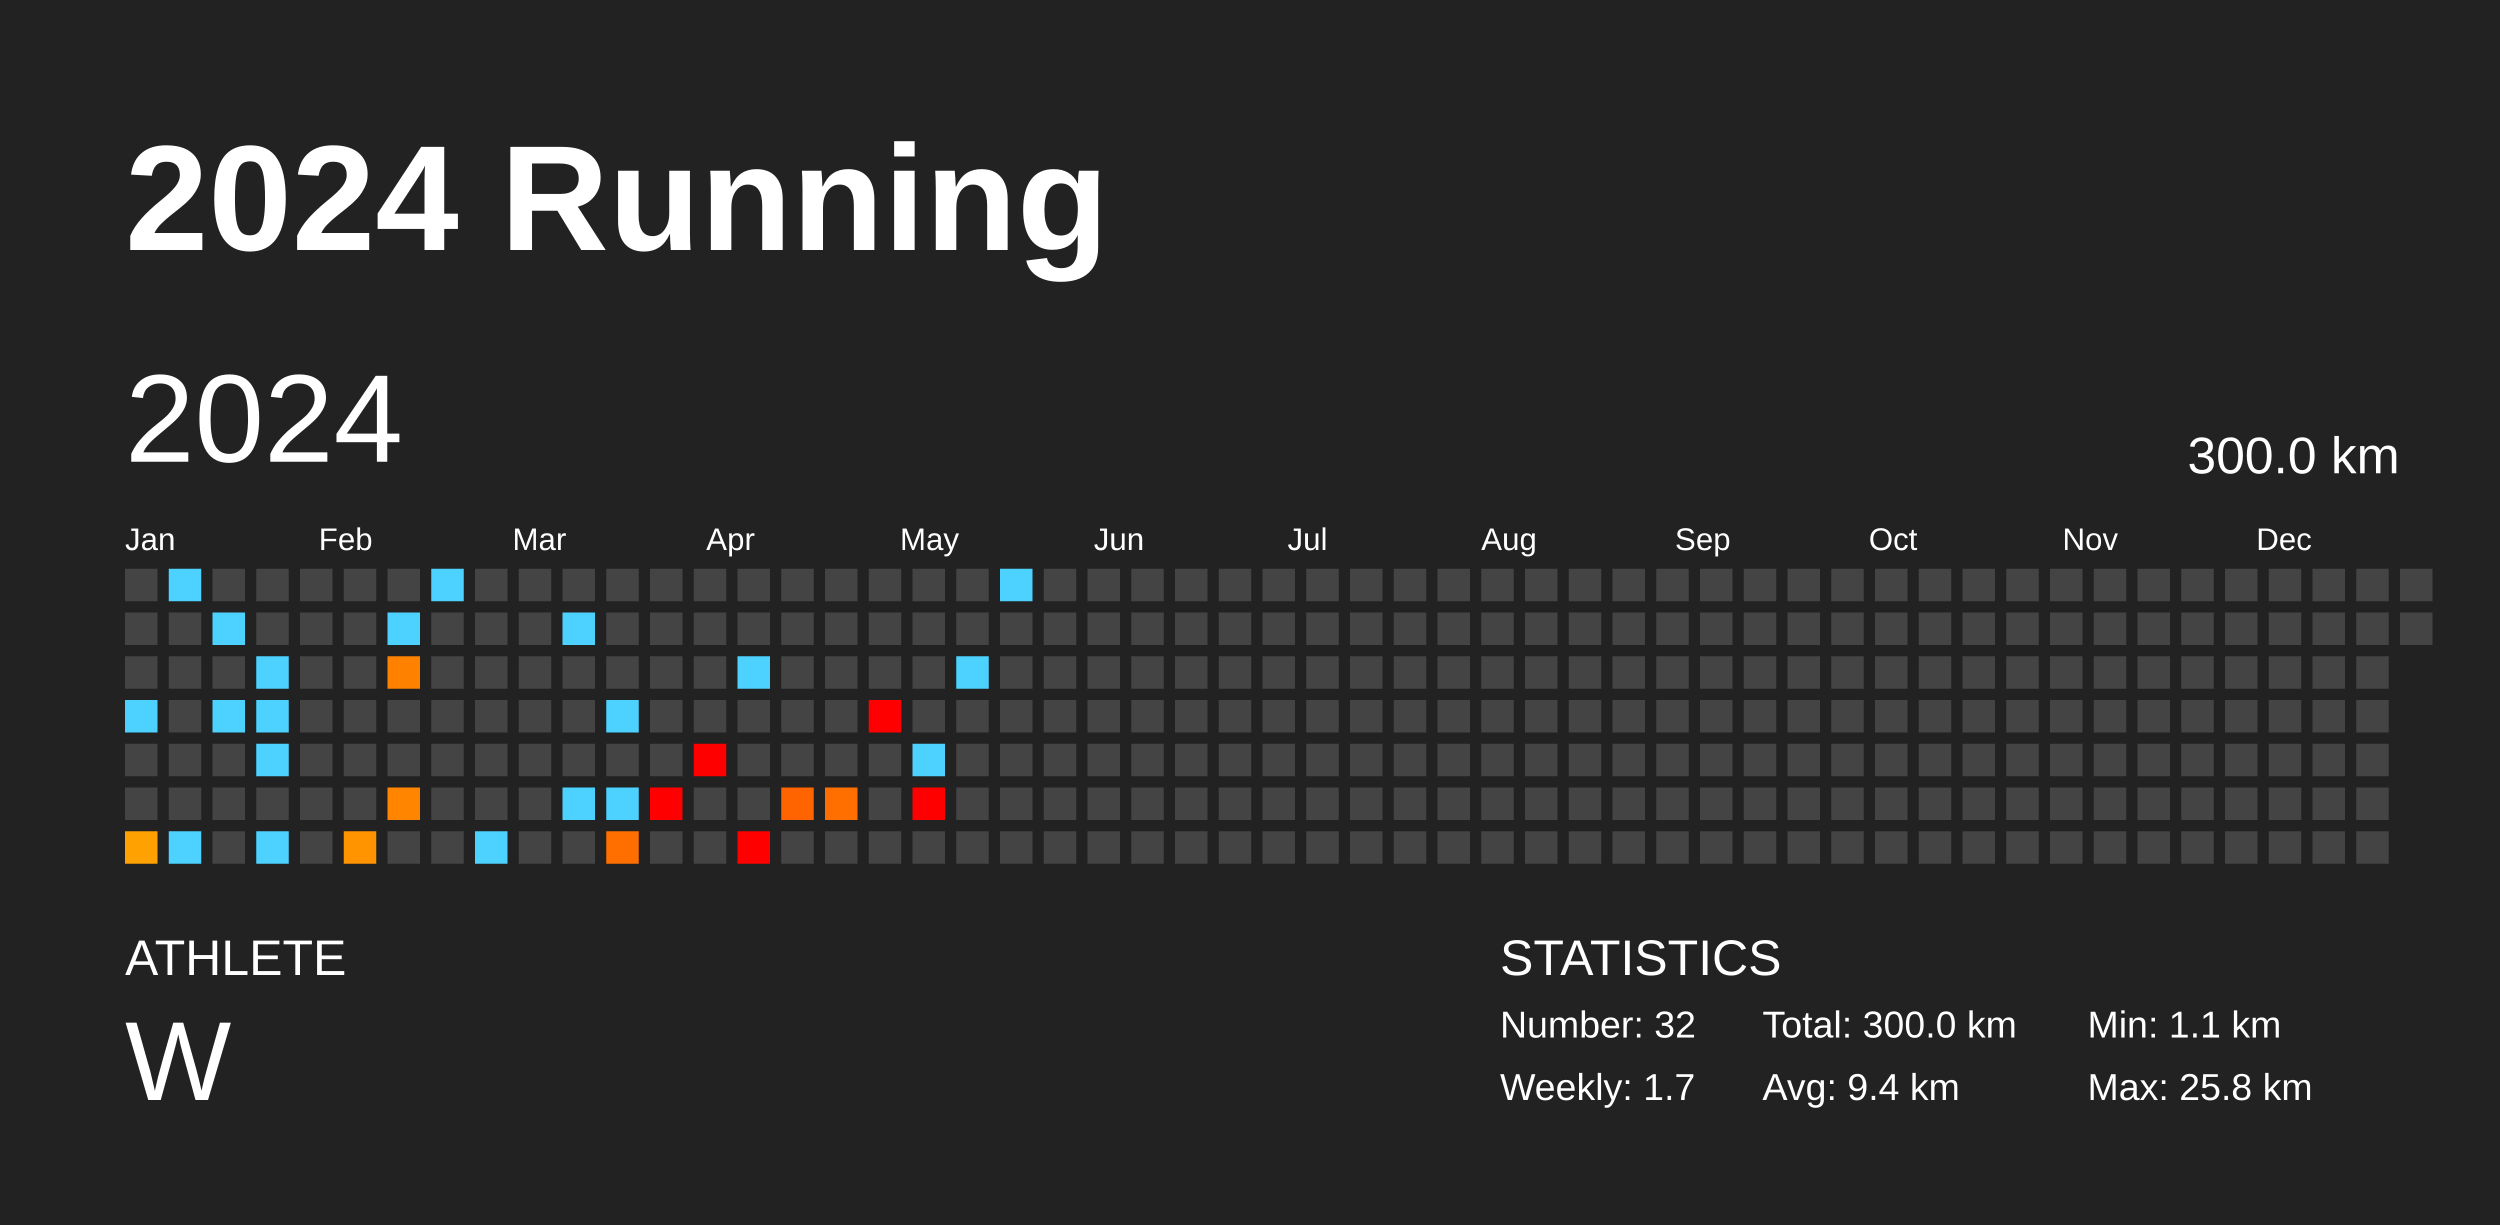
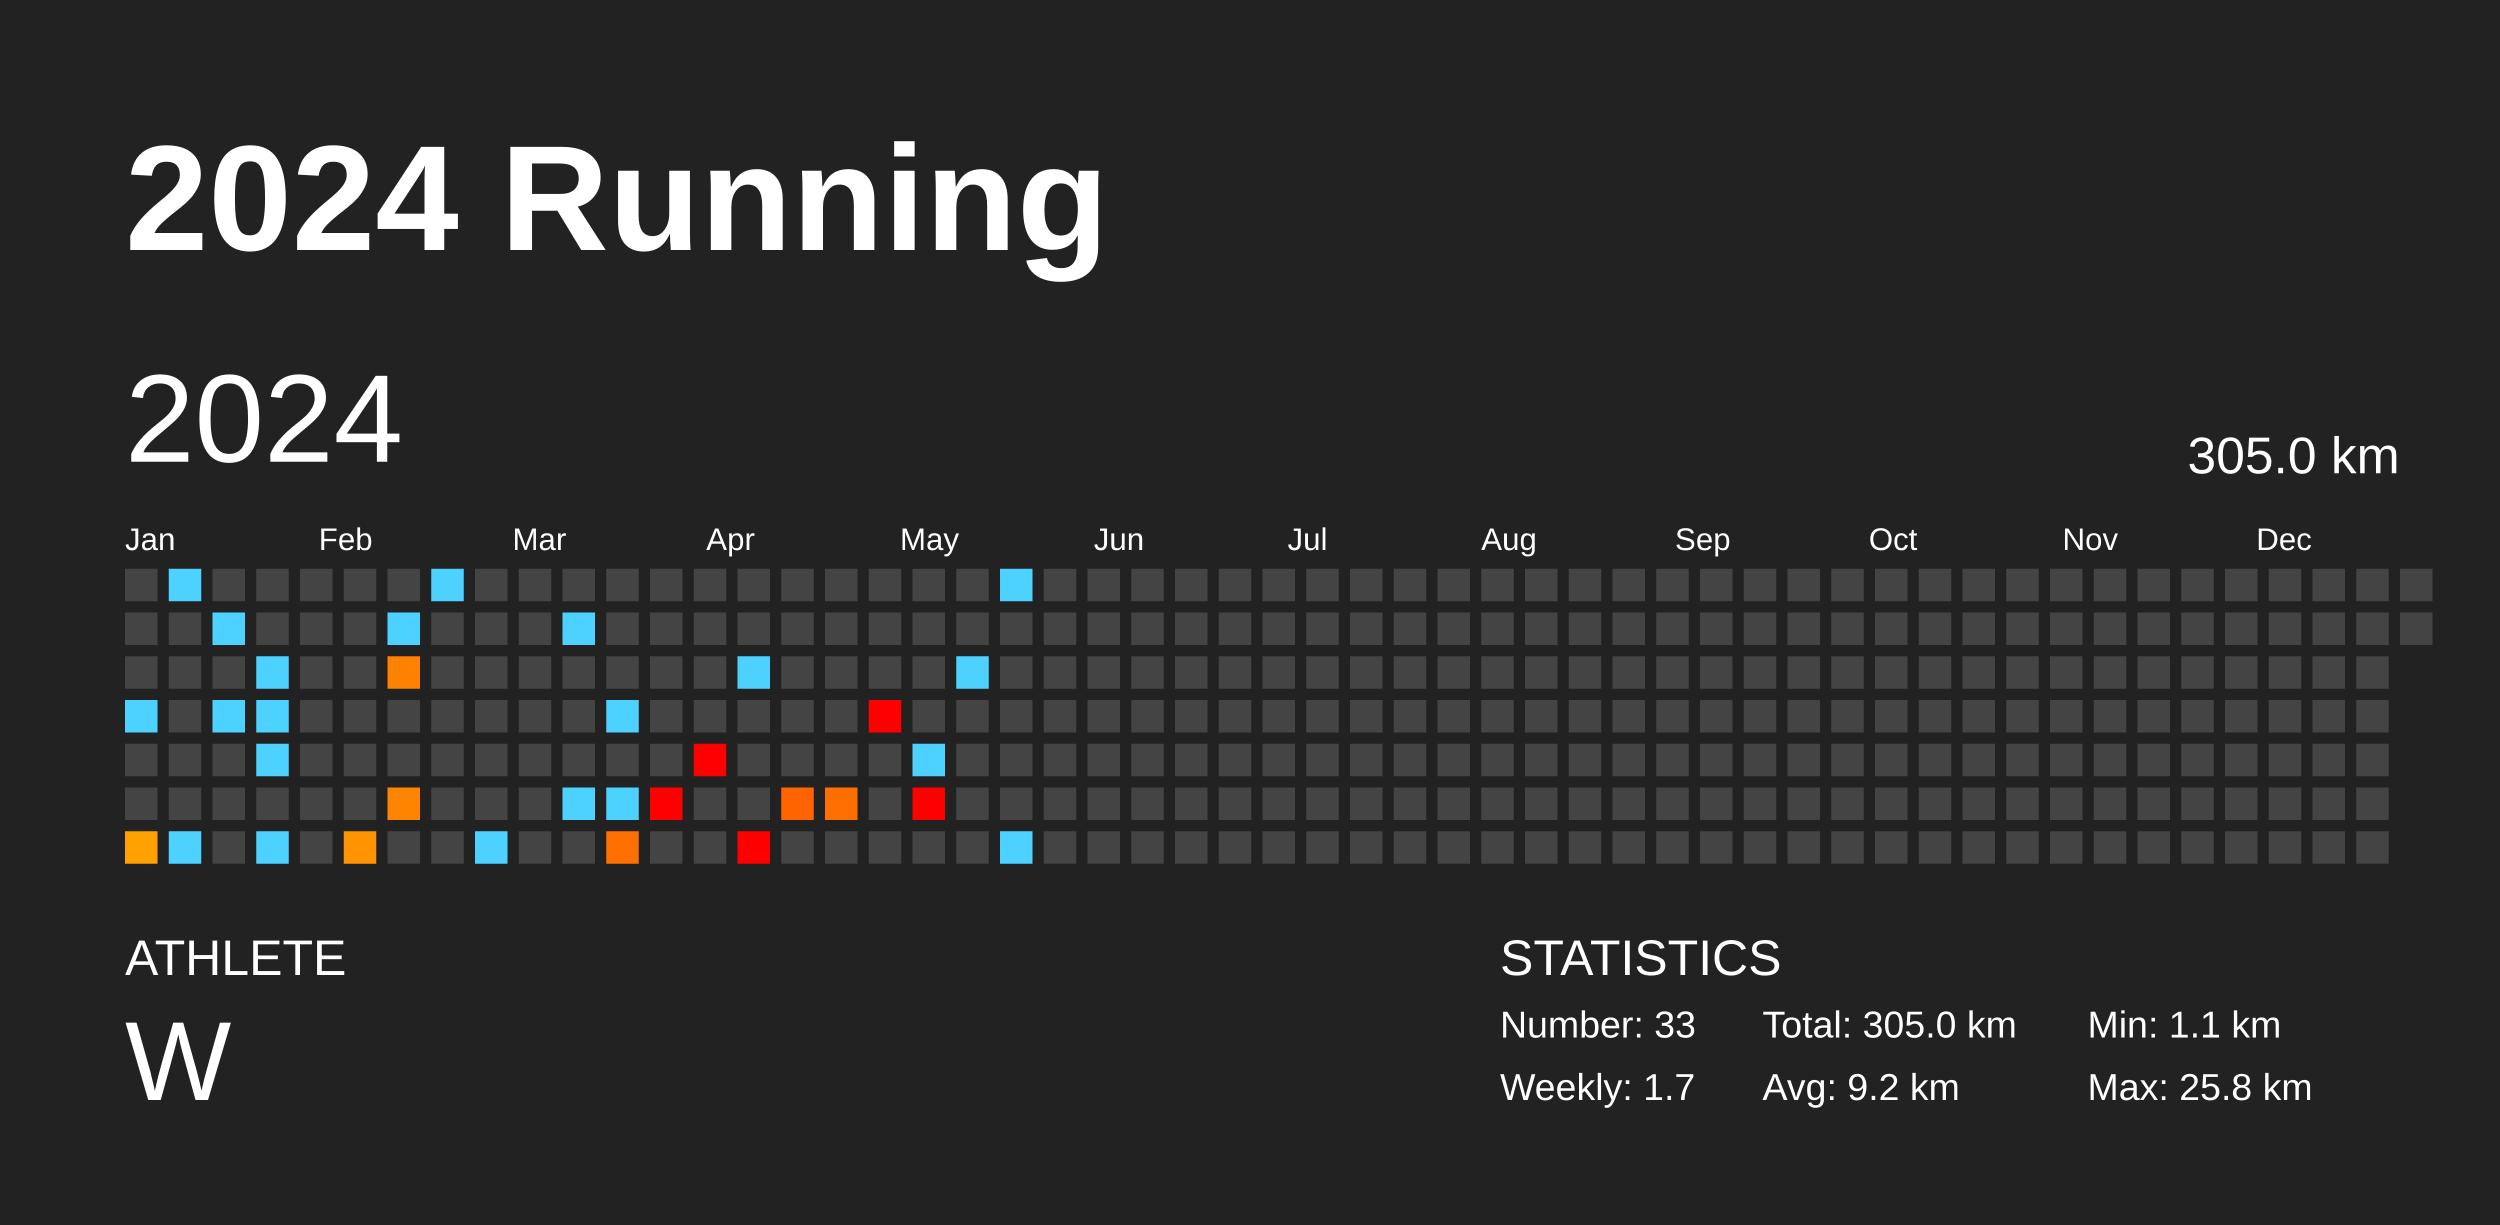
<svg xmlns="http://www.w3.org/2000/svg" baseProfile="full" height="98mm" version="1.1" viewBox="0,0,200,98" width="200mm">
  <defs />
  <rect fill="#222222" height="98" width="200" x="0" y="0" />
  <text fill="#FFFFFF" style="font-size:12px; font-family:Arial; font-weight:bold;" x="10" y="20">2024 Running</text>
  <text fill="#FFFFFF" style="font-size:4px; font-family:Arial" x="10" y="78">ATHLETE</text>
  <text fill="#FFFFFF" style="font-size:9px; font-family:Arial" x="10" y="88">W</text>
  <text fill="#FFFFFF" style="font-size:4px; font-family:Arial" x="120" y="78">STATISTICS</text>
-   <text fill="#FFFFFF" style="font-size:3px; font-family:Arial" x="120" y="83">Number: 32</text>
+   <text fill="#FFFFFF" style="font-size:3px; font-family:Arial" x="120" y="83">Number: 33</text>
  <text fill="#FFFFFF" style="font-size:3px; font-family:Arial" x="120" y="88">Weekly: 1.7</text>
-   <text fill="#FFFFFF" style="font-size:3px; font-family:Arial" x="141" y="83">Total: 300.0 km</text>
-   <text fill="#FFFFFF" style="font-size:3px; font-family:Arial" x="141" y="88">Avg: 9.4 km</text>
+   <text fill="#FFFFFF" style="font-size:3px; font-family:Arial" x="141" y="83">Total: 305.0 km</text>
+   <text fill="#FFFFFF" style="font-size:3px; font-family:Arial" x="141" y="88">Avg: 9.2 km</text>
  <text fill="#FFFFFF" style="font-size:3px; font-family:Arial" x="167" y="83">Min: 1.1 km</text>
  <text fill="#FFFFFF" style="font-size:3px; font-family:Arial" x="167" y="88">Max: 25.8 km</text>
  <text dominant-baseline="hanging" fill="#FFFFFF" style="font-size:10.0px; font-family:Arial;" x="10" y="30">2024</text>
-   <text dominant-baseline="hanging" fill="#FFFFFF" style="font-size:4.125px; font-family:Arial;" x="175" y="35">300.0 km</text>
+   <text dominant-baseline="hanging" fill="#FFFFFF" style="font-size:4.125px; font-family:Arial;" x="175" y="35">305.0 km</text>
  <text fill="#FFFFFF" style="font-size:2.5px; font-family:Arial" x="10.0" y="44">Jan</text>
  <text fill="#FFFFFF" style="font-size:2.5px; font-family:Arial" x="25.5" y="44">Feb</text>
  <text fill="#FFFFFF" style="font-size:2.5px; font-family:Arial" x="41.0" y="44">Mar</text>
  <text fill="#FFFFFF" style="font-size:2.5px; font-family:Arial" x="56.5" y="44">Apr</text>
  <text fill="#FFFFFF" style="font-size:2.5px; font-family:Arial" x="72.0" y="44">May</text>
  <text fill="#FFFFFF" style="font-size:2.5px; font-family:Arial" x="87.5" y="44">Jun</text>
  <text fill="#FFFFFF" style="font-size:2.5px; font-family:Arial" x="103.0" y="44">Jul</text>
  <text fill="#FFFFFF" style="font-size:2.5px; font-family:Arial" x="118.5" y="44">Aug</text>
  <text fill="#FFFFFF" style="font-size:2.5px; font-family:Arial" x="134.0" y="44">Sep</text>
  <text fill="#FFFFFF" style="font-size:2.5px; font-family:Arial" x="149.5" y="44">Oct</text>
  <text fill="#FFFFFF" style="font-size:2.5px; font-family:Arial" x="165.0" y="44">Nov</text>
  <text fill="#FFFFFF" style="font-size:2.5px; font-family:Arial" x="180.5" y="44">Dec</text>
  <rect fill="#444444" height="2.6" width="2.6" x="10.0" y="45.5" />
  <rect fill="#444444" height="2.6" width="2.6" x="10.0" y="49.0" />
  <rect fill="#444444" height="2.6" width="2.6" x="10.0" y="52.5" />
  <rect fill="#4dd2ff" height="2.6" width="2.6" x="10.0" y="56.0" />
  <rect fill="#444444" height="2.6" width="2.6" x="10.0" y="59.5" />
  <rect fill="#444444" height="2.6" width="2.6" x="10.0" y="63.0" />
  <rect fill="#ffa100" height="2.6" width="2.6" x="10.0" y="66.5" />
  <rect fill="#4dd2ff" height="2.6" width="2.6" x="13.5" y="45.5" />
  <rect fill="#444444" height="2.6" width="2.6" x="13.5" y="49.0" />
  <rect fill="#444444" height="2.6" width="2.6" x="13.5" y="52.5" />
  <rect fill="#444444" height="2.6" width="2.6" x="13.5" y="56.0" />
  <rect fill="#444444" height="2.6" width="2.6" x="13.5" y="59.5" />
  <rect fill="#444444" height="2.6" width="2.6" x="13.5" y="63.0" />
  <rect fill="#4dd2ff" height="2.6" width="2.6" x="13.5" y="66.5" />
  <rect fill="#444444" height="2.6" width="2.6" x="17.0" y="45.5" />
  <rect fill="#4dd2ff" height="2.6" width="2.6" x="17.0" y="49.0" />
  <rect fill="#444444" height="2.6" width="2.6" x="17.0" y="52.5" />
  <rect fill="#4dd2ff" height="2.6" width="2.6" x="17.0" y="56.0" />
  <rect fill="#444444" height="2.6" width="2.6" x="17.0" y="59.5" />
  <rect fill="#444444" height="2.6" width="2.6" x="17.0" y="63.0" />
  <rect fill="#444444" height="2.6" width="2.6" x="17.0" y="66.5" />
  <rect fill="#444444" height="2.6" width="2.6" x="20.5" y="45.5" />
  <rect fill="#444444" height="2.6" width="2.6" x="20.5" y="49.0" />
  <rect fill="#4dd2ff" height="2.6" width="2.6" x="20.5" y="52.5" />
  <rect fill="#4dd2ff" height="2.6" width="2.6" x="20.5" y="56.0" />
  <rect fill="#4dd2ff" height="2.6" width="2.6" x="20.5" y="59.5" />
  <rect fill="#444444" height="2.6" width="2.6" x="20.5" y="63.0" />
  <rect fill="#4dd2ff" height="2.6" width="2.6" x="20.5" y="66.5" />
  <rect fill="#444444" height="2.6" width="2.6" x="24.0" y="45.5" />
  <rect fill="#444444" height="2.6" width="2.6" x="24.0" y="49.0" />
  <rect fill="#444444" height="2.6" width="2.6" x="24.0" y="52.5" />
  <rect fill="#444444" height="2.6" width="2.6" x="24.0" y="56.0" />
  <rect fill="#444444" height="2.6" width="2.6" x="24.0" y="59.5" />
  <rect fill="#444444" height="2.6" width="2.6" x="24.0" y="63.0" />
  <rect fill="#444444" height="2.6" width="2.6" x="24.0" y="66.5" />
  <rect fill="#444444" height="2.6" width="2.6" x="27.5" y="45.5" />
  <rect fill="#444444" height="2.6" width="2.6" x="27.5" y="49.0" />
  <rect fill="#444444" height="2.6" width="2.6" x="27.5" y="52.5" />
  <rect fill="#444444" height="2.6" width="2.6" x="27.5" y="56.0" />
  <rect fill="#444444" height="2.6" width="2.6" x="27.5" y="59.5" />
  <rect fill="#444444" height="2.6" width="2.6" x="27.5" y="63.0" />
  <rect fill="#ff9300" height="2.6" width="2.6" x="27.5" y="66.5" />
  <rect fill="#444444" height="2.6" width="2.6" x="31.0" y="45.5" />
  <rect fill="#4dd2ff" height="2.6" width="2.6" x="31.0" y="49.0" />
  <rect fill="#ff8100" height="2.6" width="2.6" x="31.0" y="52.5" />
  <rect fill="#444444" height="2.6" width="2.6" x="31.0" y="56.0" />
  <rect fill="#444444" height="2.6" width="2.6" x="31.0" y="59.5" />
  <rect fill="#ff8400" height="2.6" width="2.6" x="31.0" y="63.0" />
  <rect fill="#444444" height="2.6" width="2.6" x="31.0" y="66.5" />
  <rect fill="#4dd2ff" height="2.6" width="2.6" x="34.5" y="45.5" />
  <rect fill="#444444" height="2.6" width="2.6" x="34.5" y="49.0" />
  <rect fill="#444444" height="2.6" width="2.6" x="34.5" y="52.5" />
  <rect fill="#444444" height="2.6" width="2.6" x="34.5" y="56.0" />
  <rect fill="#444444" height="2.6" width="2.6" x="34.5" y="59.5" />
  <rect fill="#444444" height="2.6" width="2.6" x="34.5" y="63.0" />
  <rect fill="#444444" height="2.6" width="2.6" x="34.5" y="66.5" />
  <rect fill="#444444" height="2.6" width="2.6" x="38.0" y="45.5" />
  <rect fill="#444444" height="2.6" width="2.6" x="38.0" y="49.0" />
  <rect fill="#444444" height="2.6" width="2.6" x="38.0" y="52.5" />
  <rect fill="#444444" height="2.6" width="2.6" x="38.0" y="56.0" />
  <rect fill="#444444" height="2.6" width="2.6" x="38.0" y="59.5" />
  <rect fill="#444444" height="2.6" width="2.6" x="38.0" y="63.0" />
  <rect fill="#4dd2ff" height="2.6" width="2.6" x="38.0" y="66.5" />
  <rect fill="#444444" height="2.6" width="2.6" x="41.5" y="45.5" />
  <rect fill="#444444" height="2.6" width="2.6" x="41.5" y="49.0" />
  <rect fill="#444444" height="2.6" width="2.6" x="41.5" y="52.5" />
  <rect fill="#444444" height="2.6" width="2.6" x="41.5" y="56.0" />
  <rect fill="#444444" height="2.6" width="2.6" x="41.5" y="59.5" />
  <rect fill="#444444" height="2.6" width="2.6" x="41.5" y="63.0" />
  <rect fill="#444444" height="2.6" width="2.6" x="41.5" y="66.5" />
  <rect fill="#444444" height="2.6" width="2.6" x="45.0" y="45.5" />
  <rect fill="#4dd2ff" height="2.6" width="2.6" x="45.0" y="49.0" />
  <rect fill="#444444" height="2.6" width="2.6" x="45.0" y="52.5" />
  <rect fill="#444444" height="2.6" width="2.6" x="45.0" y="56.0" />
  <rect fill="#444444" height="2.6" width="2.6" x="45.0" y="59.5" />
  <rect fill="#4dd2ff" height="2.6" width="2.6" x="45.0" y="63.0" />
  <rect fill="#444444" height="2.6" width="2.6" x="45.0" y="66.5" />
  <rect fill="#444444" height="2.6" width="2.6" x="48.5" y="45.5" />
  <rect fill="#444444" height="2.6" width="2.6" x="48.5" y="49.0" />
  <rect fill="#444444" height="2.6" width="2.6" x="48.5" y="52.5" />
  <rect fill="#4dd2ff" height="2.6" width="2.6" x="48.5" y="56.0" />
  <rect fill="#444444" height="2.6" width="2.6" x="48.5" y="59.5" />
  <rect fill="#4dd2ff" height="2.6" width="2.6" x="48.5" y="63.0" />
  <rect fill="#ff6f00" height="2.6" width="2.6" x="48.5" y="66.5" />
  <rect fill="#444444" height="2.6" width="2.6" x="52.0" y="45.5" />
  <rect fill="#444444" height="2.6" width="2.6" x="52.0" y="49.0" />
  <rect fill="#444444" height="2.6" width="2.6" x="52.0" y="52.5" />
  <rect fill="#444444" height="2.6" width="2.6" x="52.0" y="56.0" />
  <rect fill="#444444" height="2.6" width="2.6" x="52.0" y="59.5" />
  <rect fill="red" height="2.6" width="2.6" x="52.0" y="63.0" />
  <rect fill="#444444" height="2.6" width="2.6" x="52.0" y="66.5" />
  <rect fill="#444444" height="2.6" width="2.6" x="55.5" y="45.5" />
  <rect fill="#444444" height="2.6" width="2.6" x="55.5" y="49.0" />
  <rect fill="#444444" height="2.6" width="2.6" x="55.5" y="52.5" />
  <rect fill="#444444" height="2.6" width="2.6" x="55.5" y="56.0" />
  <rect fill="red" height="2.6" width="2.6" x="55.5" y="59.5" />
  <rect fill="#444444" height="2.6" width="2.6" x="55.5" y="63.0" />
  <rect fill="#444444" height="2.6" width="2.6" x="55.5" y="66.5" />
  <rect fill="#444444" height="2.6" width="2.6" x="59.0" y="45.5" />
  <rect fill="#444444" height="2.6" width="2.6" x="59.0" y="49.0" />
  <rect fill="#4dd2ff" height="2.6" width="2.6" x="59.0" y="52.5" />
  <rect fill="#444444" height="2.6" width="2.6" x="59.0" y="56.0" />
  <rect fill="#444444" height="2.6" width="2.6" x="59.0" y="59.5" />
  <rect fill="#444444" height="2.6" width="2.6" x="59.0" y="63.0" />
  <rect fill="red" height="2.6" width="2.6" x="59.0" y="66.5" />
  <rect fill="#444444" height="2.6" width="2.6" x="62.5" y="45.5" />
  <rect fill="#444444" height="2.6" width="2.6" x="62.5" y="49.0" />
  <rect fill="#444444" height="2.6" width="2.6" x="62.5" y="52.5" />
  <rect fill="#444444" height="2.6" width="2.6" x="62.5" y="56.0" />
  <rect fill="#444444" height="2.6" width="2.6" x="62.5" y="59.5" />
  <rect fill="#ff6400" height="2.6" width="2.6" x="62.5" y="63.0" />
  <rect fill="#444444" height="2.6" width="2.6" x="62.5" y="66.5" />
  <rect fill="#444444" height="2.6" width="2.6" x="66.0" y="45.5" />
  <rect fill="#444444" height="2.6" width="2.6" x="66.0" y="49.0" />
  <rect fill="#444444" height="2.6" width="2.6" x="66.0" y="52.5" />
  <rect fill="#444444" height="2.6" width="2.6" x="66.0" y="56.0" />
  <rect fill="#444444" height="2.6" width="2.6" x="66.0" y="59.5" />
  <rect fill="#ff6f00" height="2.6" width="2.6" x="66.0" y="63.0" />
  <rect fill="#444444" height="2.6" width="2.6" x="66.0" y="66.5" />
  <rect fill="#444444" height="2.6" width="2.6" x="69.5" y="45.5" />
  <rect fill="#444444" height="2.6" width="2.6" x="69.5" y="49.0" />
  <rect fill="#444444" height="2.6" width="2.6" x="69.5" y="52.5" />
  <rect fill="red" height="2.6" width="2.6" x="69.5" y="56.0" />
  <rect fill="#444444" height="2.6" width="2.6" x="69.5" y="59.5" />
  <rect fill="#444444" height="2.6" width="2.6" x="69.5" y="63.0" />
  <rect fill="#444444" height="2.6" width="2.6" x="69.5" y="66.5" />
  <rect fill="#444444" height="2.6" width="2.6" x="73.0" y="45.5" />
  <rect fill="#444444" height="2.6" width="2.6" x="73.0" y="49.0" />
  <rect fill="#444444" height="2.6" width="2.6" x="73.0" y="52.5" />
  <rect fill="#444444" height="2.6" width="2.6" x="73.0" y="56.0" />
  <rect fill="#4dd2ff" height="2.6" width="2.6" x="73.0" y="59.5" />
  <rect fill="red" height="2.6" width="2.6" x="73.0" y="63.0" />
  <rect fill="#444444" height="2.6" width="2.6" x="73.0" y="66.5" />
  <rect fill="#444444" height="2.6" width="2.6" x="76.5" y="45.5" />
  <rect fill="#444444" height="2.6" width="2.6" x="76.5" y="49.0" />
  <rect fill="#4dd2ff" height="2.6" width="2.6" x="76.5" y="52.5" />
  <rect fill="#444444" height="2.6" width="2.6" x="76.5" y="56.0" />
  <rect fill="#444444" height="2.6" width="2.6" x="76.5" y="59.5" />
  <rect fill="#444444" height="2.6" width="2.6" x="76.5" y="63.0" />
  <rect fill="#444444" height="2.6" width="2.6" x="76.5" y="66.5" />
  <rect fill="#4dd2ff" height="2.6" width="2.6" x="80.0" y="45.5" />
  <rect fill="#444444" height="2.6" width="2.6" x="80.0" y="49.0" />
  <rect fill="#444444" height="2.6" width="2.6" x="80.0" y="52.5" />
  <rect fill="#444444" height="2.6" width="2.6" x="80.0" y="56.0" />
  <rect fill="#444444" height="2.6" width="2.6" x="80.0" y="59.5" />
  <rect fill="#444444" height="2.6" width="2.6" x="80.0" y="63.0" />
-   <rect fill="#444444" height="2.6" width="2.6" x="80.0" y="66.5" />
+   <rect fill="#4dd2ff" height="2.6" width="2.6" x="80.0" y="66.5" />
  <rect fill="#444444" height="2.6" width="2.6" x="83.5" y="45.5" />
  <rect fill="#444444" height="2.6" width="2.6" x="83.5" y="49.0" />
  <rect fill="#444444" height="2.6" width="2.6" x="83.5" y="52.5" />
  <rect fill="#444444" height="2.6" width="2.6" x="83.5" y="56.0" />
  <rect fill="#444444" height="2.6" width="2.6" x="83.5" y="59.5" />
  <rect fill="#444444" height="2.6" width="2.6" x="83.5" y="63.0" />
  <rect fill="#444444" height="2.6" width="2.6" x="83.5" y="66.5" />
  <rect fill="#444444" height="2.6" width="2.6" x="87.0" y="45.5" />
  <rect fill="#444444" height="2.6" width="2.6" x="87.0" y="49.0" />
  <rect fill="#444444" height="2.6" width="2.6" x="87.0" y="52.5" />
  <rect fill="#444444" height="2.6" width="2.6" x="87.0" y="56.0" />
  <rect fill="#444444" height="2.6" width="2.6" x="87.0" y="59.5" />
  <rect fill="#444444" height="2.6" width="2.6" x="87.0" y="63.0" />
  <rect fill="#444444" height="2.6" width="2.6" x="87.0" y="66.5" />
  <rect fill="#444444" height="2.6" width="2.6" x="90.5" y="45.5" />
  <rect fill="#444444" height="2.6" width="2.6" x="90.5" y="49.0" />
  <rect fill="#444444" height="2.6" width="2.6" x="90.5" y="52.5" />
  <rect fill="#444444" height="2.6" width="2.6" x="90.5" y="56.0" />
  <rect fill="#444444" height="2.6" width="2.6" x="90.5" y="59.5" />
  <rect fill="#444444" height="2.6" width="2.6" x="90.5" y="63.0" />
  <rect fill="#444444" height="2.6" width="2.6" x="90.5" y="66.5" />
  <rect fill="#444444" height="2.6" width="2.6" x="94.0" y="45.5" />
  <rect fill="#444444" height="2.6" width="2.6" x="94.0" y="49.0" />
  <rect fill="#444444" height="2.6" width="2.6" x="94.0" y="52.5" />
  <rect fill="#444444" height="2.6" width="2.6" x="94.0" y="56.0" />
  <rect fill="#444444" height="2.6" width="2.6" x="94.0" y="59.5" />
  <rect fill="#444444" height="2.6" width="2.6" x="94.0" y="63.0" />
  <rect fill="#444444" height="2.6" width="2.6" x="94.0" y="66.5" />
  <rect fill="#444444" height="2.6" width="2.6" x="97.5" y="45.5" />
  <rect fill="#444444" height="2.6" width="2.6" x="97.5" y="49.0" />
  <rect fill="#444444" height="2.6" width="2.6" x="97.5" y="52.5" />
  <rect fill="#444444" height="2.6" width="2.6" x="97.5" y="56.0" />
  <rect fill="#444444" height="2.6" width="2.6" x="97.5" y="59.5" />
  <rect fill="#444444" height="2.6" width="2.6" x="97.5" y="63.0" />
  <rect fill="#444444" height="2.6" width="2.6" x="97.5" y="66.5" />
  <rect fill="#444444" height="2.6" width="2.6" x="101.0" y="45.5" />
  <rect fill="#444444" height="2.6" width="2.6" x="101.0" y="49.0" />
  <rect fill="#444444" height="2.6" width="2.6" x="101.0" y="52.5" />
  <rect fill="#444444" height="2.6" width="2.6" x="101.0" y="56.0" />
  <rect fill="#444444" height="2.6" width="2.6" x="101.0" y="59.5" />
  <rect fill="#444444" height="2.6" width="2.6" x="101.0" y="63.0" />
  <rect fill="#444444" height="2.6" width="2.6" x="101.0" y="66.5" />
  <rect fill="#444444" height="2.6" width="2.6" x="104.5" y="45.5" />
  <rect fill="#444444" height="2.6" width="2.6" x="104.5" y="49.0" />
  <rect fill="#444444" height="2.6" width="2.6" x="104.5" y="52.5" />
  <rect fill="#444444" height="2.6" width="2.6" x="104.5" y="56.0" />
  <rect fill="#444444" height="2.6" width="2.6" x="104.5" y="59.5" />
  <rect fill="#444444" height="2.6" width="2.6" x="104.5" y="63.0" />
  <rect fill="#444444" height="2.6" width="2.6" x="104.5" y="66.5" />
  <rect fill="#444444" height="2.6" width="2.6" x="108.0" y="45.5" />
  <rect fill="#444444" height="2.6" width="2.6" x="108.0" y="49.0" />
  <rect fill="#444444" height="2.6" width="2.6" x="108.0" y="52.5" />
  <rect fill="#444444" height="2.6" width="2.6" x="108.0" y="56.0" />
  <rect fill="#444444" height="2.6" width="2.6" x="108.0" y="59.5" />
  <rect fill="#444444" height="2.6" width="2.6" x="108.0" y="63.0" />
  <rect fill="#444444" height="2.6" width="2.6" x="108.0" y="66.5" />
  <rect fill="#444444" height="2.6" width="2.6" x="111.5" y="45.5" />
  <rect fill="#444444" height="2.6" width="2.6" x="111.5" y="49.0" />
  <rect fill="#444444" height="2.6" width="2.6" x="111.5" y="52.5" />
  <rect fill="#444444" height="2.6" width="2.6" x="111.5" y="56.0" />
  <rect fill="#444444" height="2.6" width="2.6" x="111.5" y="59.5" />
  <rect fill="#444444" height="2.6" width="2.6" x="111.5" y="63.0" />
  <rect fill="#444444" height="2.6" width="2.6" x="111.5" y="66.5" />
  <rect fill="#444444" height="2.6" width="2.6" x="115.0" y="45.5" />
  <rect fill="#444444" height="2.6" width="2.6" x="115.0" y="49.0" />
  <rect fill="#444444" height="2.6" width="2.6" x="115.0" y="52.5" />
  <rect fill="#444444" height="2.6" width="2.6" x="115.0" y="56.0" />
  <rect fill="#444444" height="2.6" width="2.6" x="115.0" y="59.5" />
  <rect fill="#444444" height="2.6" width="2.6" x="115.0" y="63.0" />
  <rect fill="#444444" height="2.6" width="2.6" x="115.0" y="66.5" />
  <rect fill="#444444" height="2.6" width="2.6" x="118.5" y="45.5" />
  <rect fill="#444444" height="2.6" width="2.6" x="118.5" y="49.0" />
  <rect fill="#444444" height="2.6" width="2.6" x="118.5" y="52.5" />
  <rect fill="#444444" height="2.6" width="2.6" x="118.5" y="56.0" />
  <rect fill="#444444" height="2.6" width="2.6" x="118.5" y="59.5" />
  <rect fill="#444444" height="2.6" width="2.6" x="118.5" y="63.0" />
  <rect fill="#444444" height="2.6" width="2.6" x="118.5" y="66.5" />
  <rect fill="#444444" height="2.6" width="2.6" x="122.0" y="45.5" />
  <rect fill="#444444" height="2.6" width="2.6" x="122.0" y="49.0" />
  <rect fill="#444444" height="2.6" width="2.6" x="122.0" y="52.5" />
  <rect fill="#444444" height="2.6" width="2.6" x="122.0" y="56.0" />
  <rect fill="#444444" height="2.6" width="2.6" x="122.0" y="59.5" />
  <rect fill="#444444" height="2.6" width="2.6" x="122.0" y="63.0" />
  <rect fill="#444444" height="2.6" width="2.6" x="122.0" y="66.5" />
  <rect fill="#444444" height="2.6" width="2.6" x="125.5" y="45.5" />
  <rect fill="#444444" height="2.6" width="2.6" x="125.5" y="49.0" />
  <rect fill="#444444" height="2.6" width="2.6" x="125.5" y="52.5" />
  <rect fill="#444444" height="2.6" width="2.6" x="125.5" y="56.0" />
  <rect fill="#444444" height="2.6" width="2.6" x="125.5" y="59.5" />
  <rect fill="#444444" height="2.6" width="2.6" x="125.5" y="63.0" />
  <rect fill="#444444" height="2.6" width="2.6" x="125.5" y="66.5" />
  <rect fill="#444444" height="2.6" width="2.6" x="129.0" y="45.5" />
  <rect fill="#444444" height="2.6" width="2.6" x="129.0" y="49.0" />
  <rect fill="#444444" height="2.6" width="2.6" x="129.0" y="52.5" />
  <rect fill="#444444" height="2.6" width="2.6" x="129.0" y="56.0" />
  <rect fill="#444444" height="2.6" width="2.6" x="129.0" y="59.5" />
  <rect fill="#444444" height="2.6" width="2.6" x="129.0" y="63.0" />
  <rect fill="#444444" height="2.6" width="2.6" x="129.0" y="66.5" />
  <rect fill="#444444" height="2.6" width="2.6" x="132.5" y="45.5" />
  <rect fill="#444444" height="2.6" width="2.6" x="132.5" y="49.0" />
  <rect fill="#444444" height="2.6" width="2.6" x="132.5" y="52.5" />
  <rect fill="#444444" height="2.6" width="2.6" x="132.5" y="56.0" />
  <rect fill="#444444" height="2.6" width="2.6" x="132.5" y="59.5" />
  <rect fill="#444444" height="2.6" width="2.6" x="132.5" y="63.0" />
  <rect fill="#444444" height="2.6" width="2.6" x="132.5" y="66.5" />
  <rect fill="#444444" height="2.6" width="2.6" x="136.0" y="45.5" />
  <rect fill="#444444" height="2.6" width="2.6" x="136.0" y="49.0" />
  <rect fill="#444444" height="2.6" width="2.6" x="136.0" y="52.5" />
  <rect fill="#444444" height="2.6" width="2.6" x="136.0" y="56.0" />
  <rect fill="#444444" height="2.6" width="2.6" x="136.0" y="59.5" />
  <rect fill="#444444" height="2.6" width="2.6" x="136.0" y="63.0" />
  <rect fill="#444444" height="2.6" width="2.6" x="136.0" y="66.5" />
  <rect fill="#444444" height="2.6" width="2.6" x="139.5" y="45.5" />
  <rect fill="#444444" height="2.6" width="2.6" x="139.5" y="49.0" />
  <rect fill="#444444" height="2.6" width="2.6" x="139.5" y="52.5" />
  <rect fill="#444444" height="2.6" width="2.6" x="139.5" y="56.0" />
  <rect fill="#444444" height="2.6" width="2.6" x="139.5" y="59.5" />
  <rect fill="#444444" height="2.6" width="2.6" x="139.5" y="63.0" />
  <rect fill="#444444" height="2.6" width="2.6" x="139.5" y="66.5" />
  <rect fill="#444444" height="2.6" width="2.6" x="143.0" y="45.5" />
  <rect fill="#444444" height="2.6" width="2.6" x="143.0" y="49.0" />
  <rect fill="#444444" height="2.6" width="2.6" x="143.0" y="52.5" />
  <rect fill="#444444" height="2.6" width="2.6" x="143.0" y="56.0" />
  <rect fill="#444444" height="2.6" width="2.6" x="143.0" y="59.5" />
  <rect fill="#444444" height="2.6" width="2.6" x="143.0" y="63.0" />
  <rect fill="#444444" height="2.6" width="2.6" x="143.0" y="66.5" />
  <rect fill="#444444" height="2.6" width="2.6" x="146.5" y="45.5" />
  <rect fill="#444444" height="2.6" width="2.6" x="146.5" y="49.0" />
  <rect fill="#444444" height="2.6" width="2.6" x="146.5" y="52.5" />
  <rect fill="#444444" height="2.6" width="2.6" x="146.5" y="56.0" />
  <rect fill="#444444" height="2.6" width="2.6" x="146.5" y="59.5" />
  <rect fill="#444444" height="2.6" width="2.6" x="146.5" y="63.0" />
  <rect fill="#444444" height="2.6" width="2.6" x="146.5" y="66.5" />
  <rect fill="#444444" height="2.6" width="2.6" x="150.0" y="45.5" />
  <rect fill="#444444" height="2.6" width="2.6" x="150.0" y="49.0" />
  <rect fill="#444444" height="2.6" width="2.6" x="150.0" y="52.5" />
  <rect fill="#444444" height="2.6" width="2.6" x="150.0" y="56.0" />
  <rect fill="#444444" height="2.6" width="2.6" x="150.0" y="59.5" />
  <rect fill="#444444" height="2.6" width="2.6" x="150.0" y="63.0" />
  <rect fill="#444444" height="2.6" width="2.6" x="150.0" y="66.5" />
  <rect fill="#444444" height="2.6" width="2.6" x="153.5" y="45.5" />
  <rect fill="#444444" height="2.6" width="2.6" x="153.5" y="49.0" />
  <rect fill="#444444" height="2.6" width="2.6" x="153.5" y="52.5" />
  <rect fill="#444444" height="2.6" width="2.6" x="153.5" y="56.0" />
  <rect fill="#444444" height="2.6" width="2.6" x="153.5" y="59.5" />
  <rect fill="#444444" height="2.6" width="2.6" x="153.5" y="63.0" />
  <rect fill="#444444" height="2.6" width="2.6" x="153.5" y="66.5" />
  <rect fill="#444444" height="2.6" width="2.6" x="157.0" y="45.5" />
  <rect fill="#444444" height="2.6" width="2.6" x="157.0" y="49.0" />
  <rect fill="#444444" height="2.6" width="2.6" x="157.0" y="52.5" />
  <rect fill="#444444" height="2.6" width="2.6" x="157.0" y="56.0" />
  <rect fill="#444444" height="2.6" width="2.6" x="157.0" y="59.5" />
  <rect fill="#444444" height="2.6" width="2.6" x="157.0" y="63.0" />
  <rect fill="#444444" height="2.6" width="2.6" x="157.0" y="66.5" />
  <rect fill="#444444" height="2.6" width="2.6" x="160.5" y="45.5" />
  <rect fill="#444444" height="2.6" width="2.6" x="160.5" y="49.0" />
  <rect fill="#444444" height="2.6" width="2.6" x="160.5" y="52.5" />
  <rect fill="#444444" height="2.6" width="2.6" x="160.5" y="56.0" />
  <rect fill="#444444" height="2.6" width="2.6" x="160.5" y="59.5" />
  <rect fill="#444444" height="2.6" width="2.6" x="160.5" y="63.0" />
  <rect fill="#444444" height="2.6" width="2.6" x="160.5" y="66.5" />
  <rect fill="#444444" height="2.6" width="2.6" x="164.0" y="45.5" />
  <rect fill="#444444" height="2.6" width="2.6" x="164.0" y="49.0" />
  <rect fill="#444444" height="2.6" width="2.6" x="164.0" y="52.5" />
  <rect fill="#444444" height="2.6" width="2.6" x="164.0" y="56.0" />
  <rect fill="#444444" height="2.6" width="2.6" x="164.0" y="59.5" />
  <rect fill="#444444" height="2.6" width="2.6" x="164.0" y="63.0" />
  <rect fill="#444444" height="2.6" width="2.6" x="164.0" y="66.5" />
  <rect fill="#444444" height="2.6" width="2.6" x="167.5" y="45.5" />
  <rect fill="#444444" height="2.6" width="2.6" x="167.5" y="49.0" />
  <rect fill="#444444" height="2.6" width="2.6" x="167.5" y="52.5" />
  <rect fill="#444444" height="2.6" width="2.6" x="167.5" y="56.0" />
  <rect fill="#444444" height="2.6" width="2.6" x="167.5" y="59.5" />
  <rect fill="#444444" height="2.6" width="2.6" x="167.5" y="63.0" />
  <rect fill="#444444" height="2.6" width="2.6" x="167.5" y="66.5" />
  <rect fill="#444444" height="2.6" width="2.6" x="171.0" y="45.5" />
  <rect fill="#444444" height="2.6" width="2.6" x="171.0" y="49.0" />
  <rect fill="#444444" height="2.6" width="2.6" x="171.0" y="52.5" />
  <rect fill="#444444" height="2.6" width="2.6" x="171.0" y="56.0" />
  <rect fill="#444444" height="2.6" width="2.6" x="171.0" y="59.5" />
  <rect fill="#444444" height="2.6" width="2.6" x="171.0" y="63.0" />
  <rect fill="#444444" height="2.6" width="2.6" x="171.0" y="66.5" />
  <rect fill="#444444" height="2.6" width="2.6" x="174.5" y="45.5" />
  <rect fill="#444444" height="2.6" width="2.6" x="174.5" y="49.0" />
  <rect fill="#444444" height="2.6" width="2.6" x="174.5" y="52.5" />
  <rect fill="#444444" height="2.6" width="2.6" x="174.5" y="56.0" />
  <rect fill="#444444" height="2.6" width="2.6" x="174.5" y="59.5" />
  <rect fill="#444444" height="2.6" width="2.6" x="174.5" y="63.0" />
  <rect fill="#444444" height="2.6" width="2.6" x="174.5" y="66.5" />
  <rect fill="#444444" height="2.6" width="2.6" x="178.0" y="45.5" />
  <rect fill="#444444" height="2.6" width="2.6" x="178.0" y="49.0" />
  <rect fill="#444444" height="2.6" width="2.6" x="178.0" y="52.5" />
  <rect fill="#444444" height="2.6" width="2.6" x="178.0" y="56.0" />
  <rect fill="#444444" height="2.6" width="2.6" x="178.0" y="59.5" />
  <rect fill="#444444" height="2.6" width="2.6" x="178.0" y="63.0" />
  <rect fill="#444444" height="2.6" width="2.6" x="178.0" y="66.5" />
  <rect fill="#444444" height="2.6" width="2.6" x="181.5" y="45.5" />
  <rect fill="#444444" height="2.6" width="2.6" x="181.5" y="49.0" />
  <rect fill="#444444" height="2.6" width="2.6" x="181.5" y="52.5" />
  <rect fill="#444444" height="2.6" width="2.6" x="181.5" y="56.0" />
  <rect fill="#444444" height="2.6" width="2.6" x="181.5" y="59.5" />
  <rect fill="#444444" height="2.6" width="2.6" x="181.5" y="63.0" />
  <rect fill="#444444" height="2.6" width="2.6" x="181.5" y="66.5" />
  <rect fill="#444444" height="2.6" width="2.6" x="185.0" y="45.5" />
  <rect fill="#444444" height="2.6" width="2.6" x="185.0" y="49.0" />
  <rect fill="#444444" height="2.6" width="2.6" x="185.0" y="52.5" />
  <rect fill="#444444" height="2.6" width="2.6" x="185.0" y="56.0" />
  <rect fill="#444444" height="2.6" width="2.6" x="185.0" y="59.5" />
  <rect fill="#444444" height="2.6" width="2.6" x="185.0" y="63.0" />
  <rect fill="#444444" height="2.6" width="2.6" x="185.0" y="66.5" />
  <rect fill="#444444" height="2.6" width="2.6" x="188.5" y="45.5" />
  <rect fill="#444444" height="2.6" width="2.6" x="188.5" y="49.0" />
  <rect fill="#444444" height="2.6" width="2.6" x="188.5" y="52.5" />
  <rect fill="#444444" height="2.6" width="2.6" x="188.5" y="56.0" />
  <rect fill="#444444" height="2.6" width="2.6" x="188.5" y="59.5" />
  <rect fill="#444444" height="2.6" width="2.6" x="188.5" y="63.0" />
  <rect fill="#444444" height="2.6" width="2.6" x="188.5" y="66.5" />
  <rect fill="#444444" height="2.6" width="2.6" x="192.0" y="45.5" />
  <rect fill="#444444" height="2.6" width="2.6" x="192.0" y="49.0" />
</svg>
